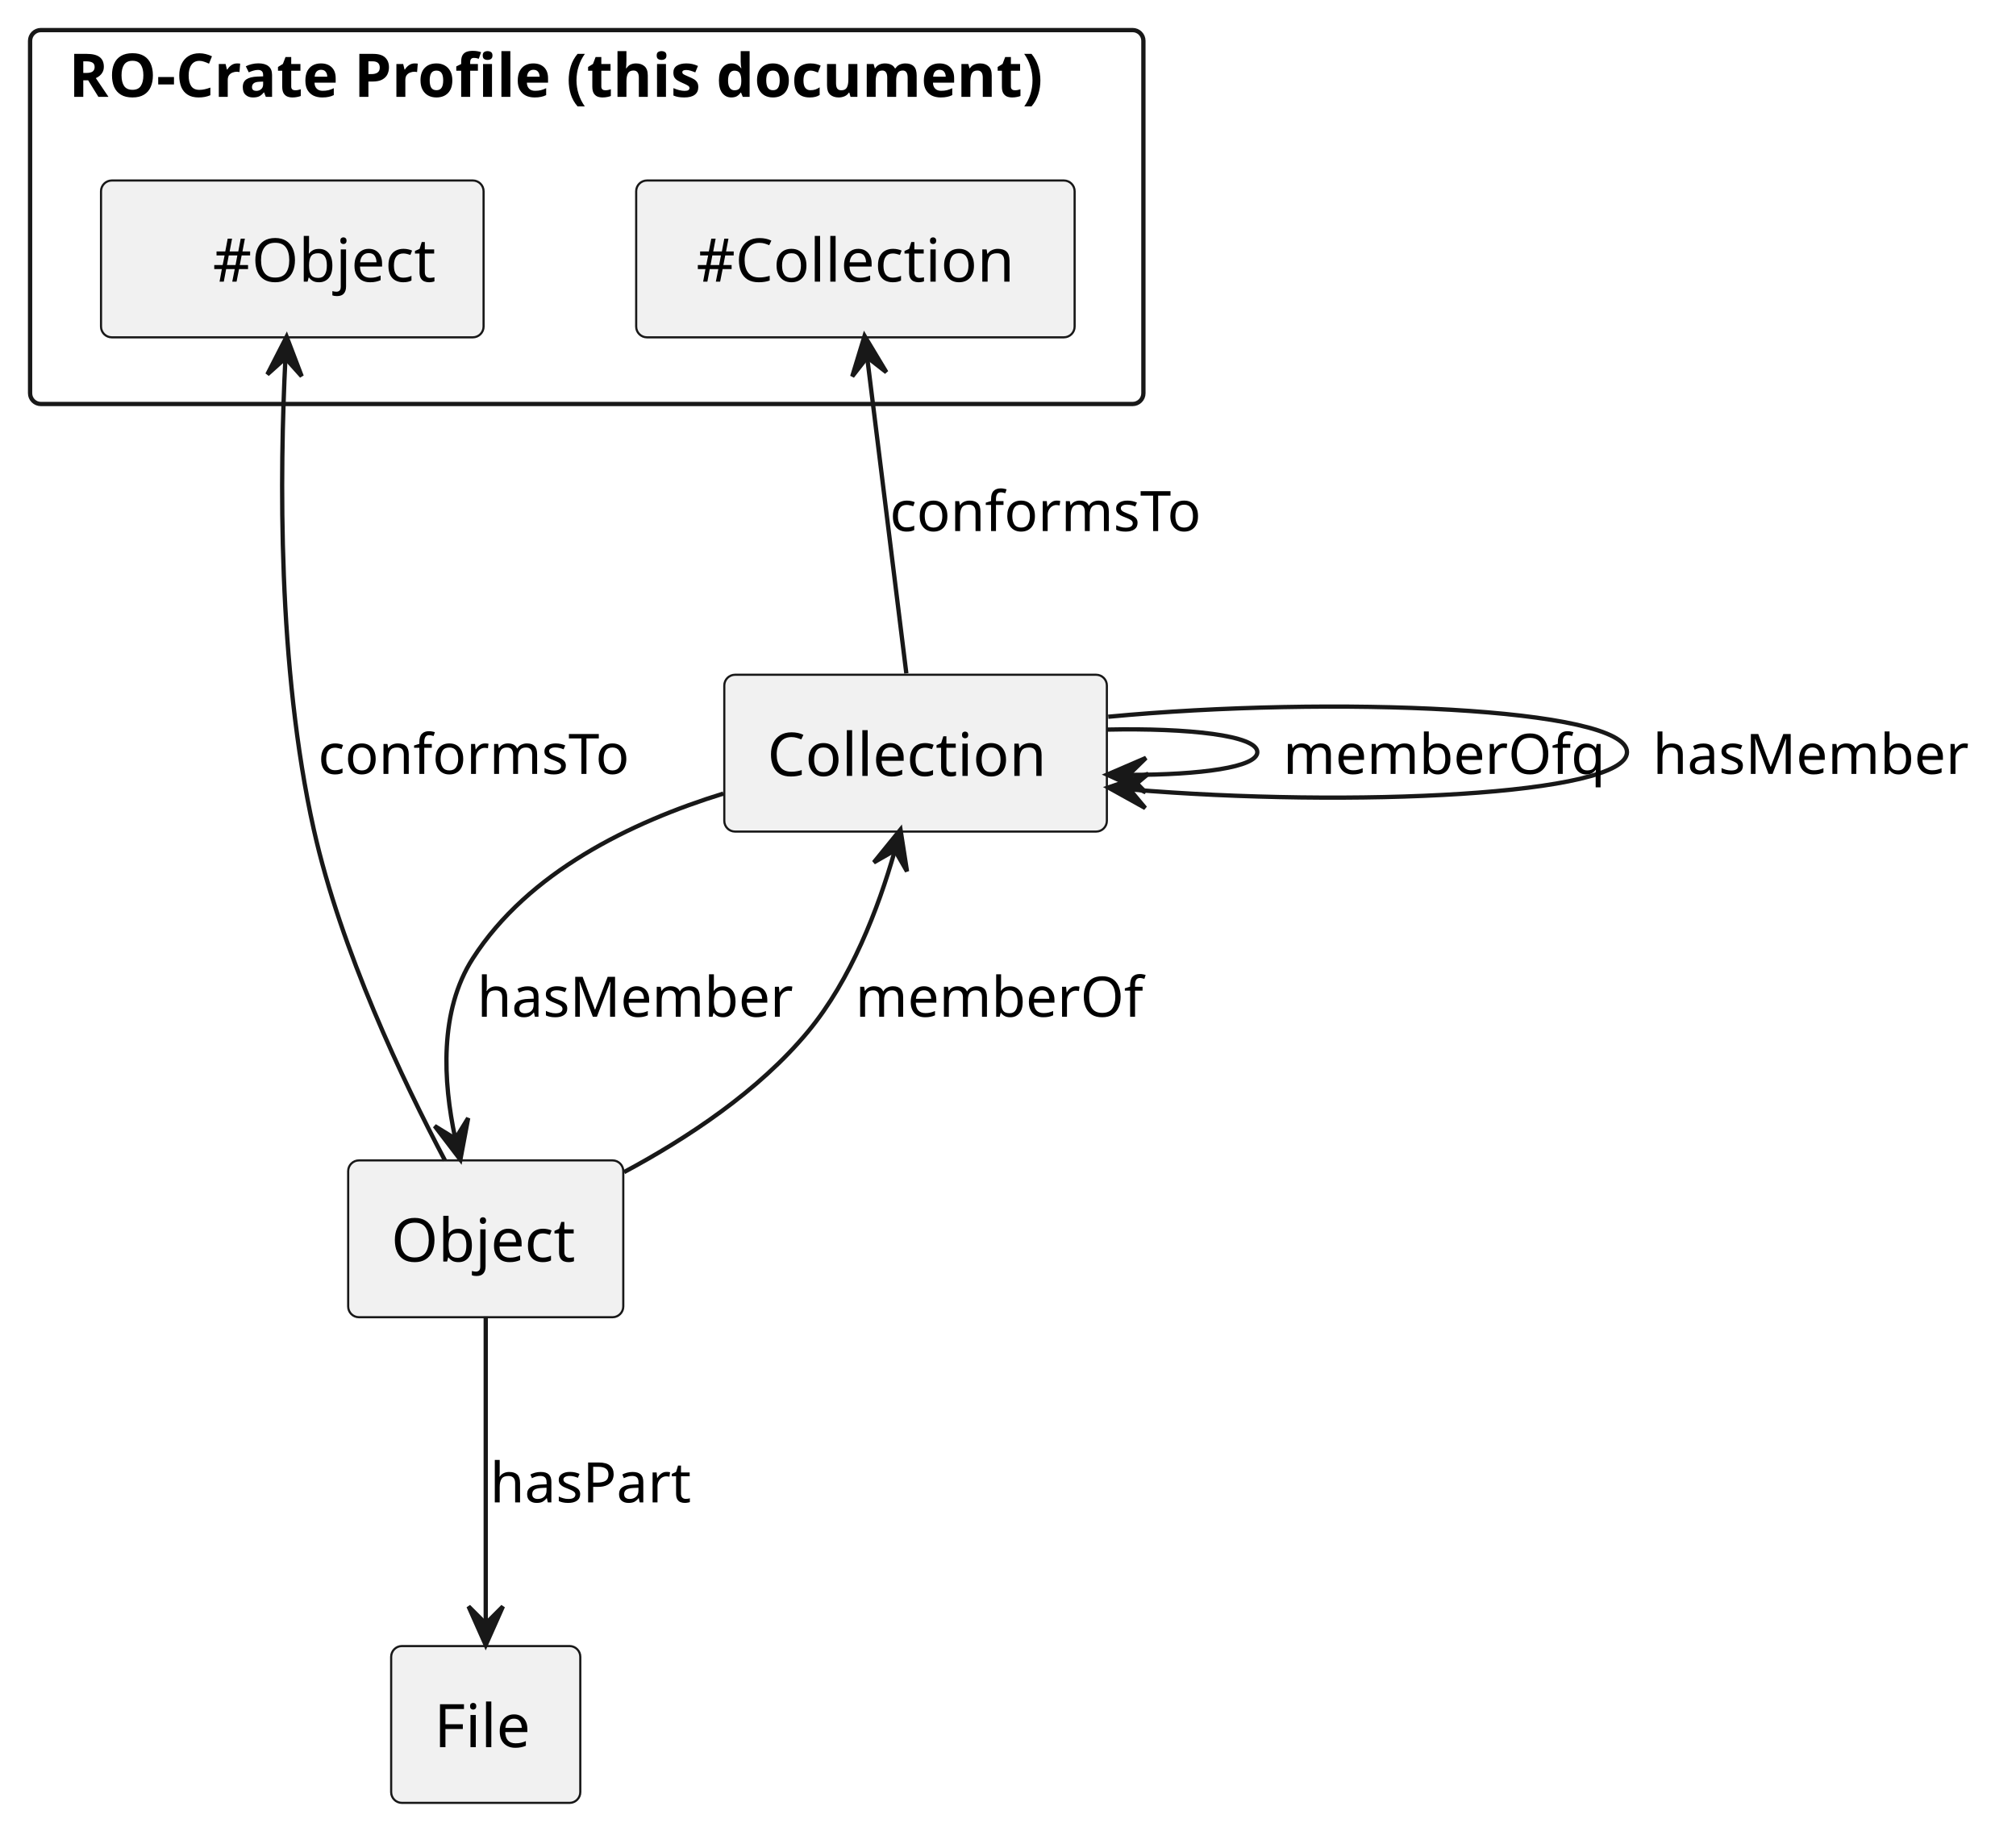
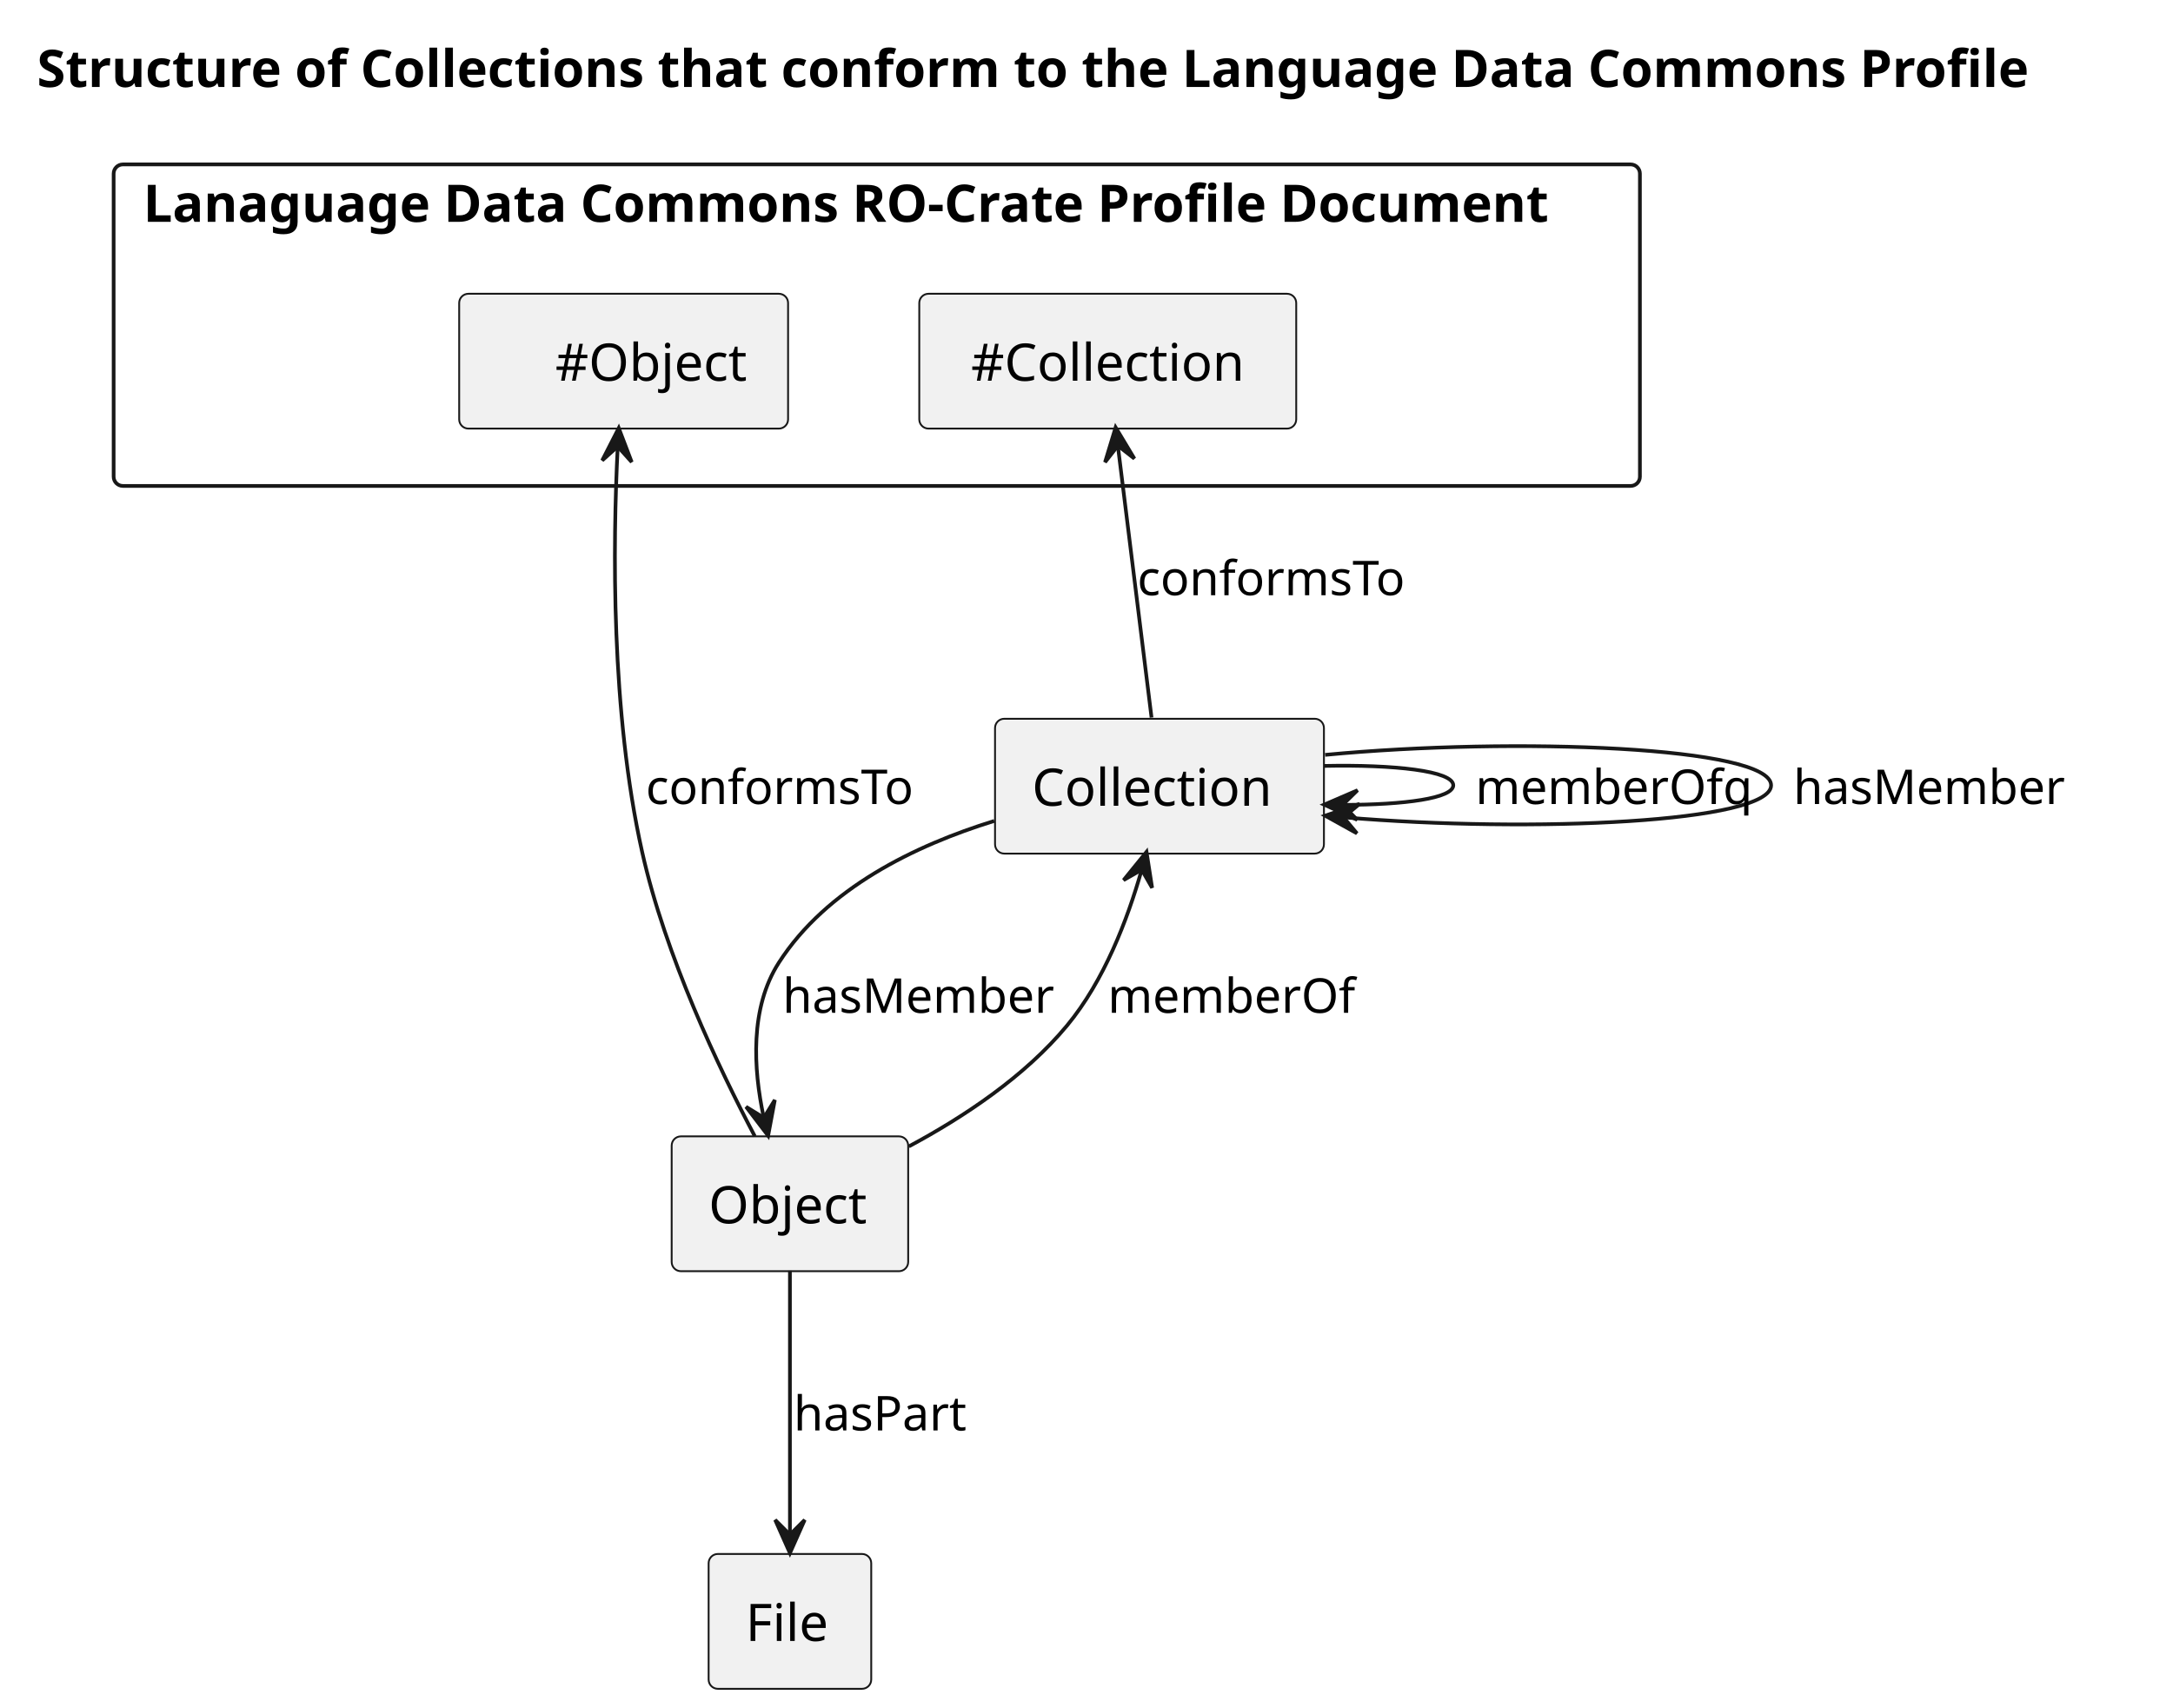
- <svg xmlns="http://www.w3.org/2000/svg" contentStyleType="text/css" height="425px" preserveAspectRatio="none" style="width:469px;height:425px;background:#FFFFFF;" version="1.1" viewBox="0 0 469 425" width="469px" zoomAndPan="magnify">
+ <svg xmlns="http://www.w3.org/2000/svg" contentStyleType="text/css" height="462px" preserveAspectRatio="none" style="width:588px;height:462px;background:#FFFFFF;" version="1.1" viewBox="0 0 588 462" width="588px" zoomAndPan="magnify">
  <defs />
  <g>
-     <g id="cluster_RO-Crate Profile (this document)">
-       <rect fill="none" height="87" rx="2.5" ry="2.5" style="stroke:#181818;stroke-width:1.0;" width="259" x="7" y="7" />
-       <text fill="#000000" font-family="sans-serif" font-size="14" font-weight="bold" lengthAdjust="spacing" textLength="241" x="16" y="22.535">RO-Crate Profile (this document)</text>
+     <rect fill="none" height="26.488" id="_title" style="stroke:none;stroke-width:1.0;" width="570" x="5" y="5" />
+     <text fill="#000000" font-family="sans-serif" font-size="14" font-weight="bold" lengthAdjust="spacing" textLength="560" x="10" y="23.535">Structure of Collections that conform to the Language Data Commons Profile</text>
+     <g id="cluster_Lanaguage Data Commons RO-Crate Profile Document">
+       <rect fill="none" height="87" rx="2.5" ry="2.5" style="stroke:#181818;stroke-width:1.0;" width="413" x="30.75" y="44.488" />
+       <text fill="#000000" font-family="sans-serif" font-size="14" font-weight="bold" lengthAdjust="spacing" textLength="397" x="38.75" y="60.023">Lanaguage Data Commons RO-Crate Profile Document</text>
    </g>
    <g id="elem_procoll">
-       <rect fill="#F1F1F1" height="36.488" rx="2.5" ry="2.5" style="stroke:#181818;stroke-width:0.5;" width="102" x="148" y="42" />
-       <text fill="#000000" font-family="sans-serif" font-size="14" lengthAdjust="spacing" textLength="78" x="162" y="65.535">#Collection</text>
+       <rect fill="#F1F1F1" height="36.488" rx="2.5" ry="2.5" style="stroke:#181818;stroke-width:0.5;" width="102" x="248.75" y="79.488" />
+       <text fill="#000000" font-family="sans-serif" font-size="14" lengthAdjust="spacing" textLength="78" x="262.75" y="103.023">#Collection</text>
    </g>
    <g id="elem_proobj">
-       <rect fill="#F1F1F1" height="36.488" rx="2.5" ry="2.5" style="stroke:#181818;stroke-width:0.5;" width="89" x="23.5" y="42" />
-       <text fill="#000000" font-family="sans-serif" font-size="14" lengthAdjust="spacing" textLength="53" x="49.5" y="65.535">#Object</text>
+       <rect fill="#F1F1F1" height="36.488" rx="2.5" ry="2.5" style="stroke:#181818;stroke-width:0.5;" width="89" x="124.25" y="79.488" />
+       <text fill="#000000" font-family="sans-serif" font-size="14" lengthAdjust="spacing" textLength="53" x="150.25" y="103.023">#Object</text>
    </g>
    <g id="elem_coll">
-       <rect fill="#F1F1F1" height="36.488" rx="2.5" ry="2.5" style="stroke:#181818;stroke-width:0.5;" width="89" x="168.5" y="157" />
-       <text fill="#000000" font-family="sans-serif" font-size="14" lengthAdjust="spacing" textLength="69" x="178.5" y="180.535">Collection</text>
+       <rect fill="#F1F1F1" height="36.488" rx="2.5" ry="2.5" style="stroke:#181818;stroke-width:0.5;" width="89" x="269.25" y="194.488" />
+       <text fill="#000000" font-family="sans-serif" font-size="14" lengthAdjust="spacing" textLength="69" x="279.25" y="218.023">Collection</text>
    </g>
    <g id="elem_obj">
-       <rect fill="#F1F1F1" height="36.488" rx="2.5" ry="2.5" style="stroke:#181818;stroke-width:0.5;" width="64" x="81" y="270" />
-       <text fill="#000000" font-family="sans-serif" font-size="14" lengthAdjust="spacing" textLength="44" x="91" y="293.535">Object</text>
+       <rect fill="#F1F1F1" height="36.488" rx="2.5" ry="2.5" style="stroke:#181818;stroke-width:0.5;" width="64" x="181.75" y="307.488" />
+       <text fill="#000000" font-family="sans-serif" font-size="14" lengthAdjust="spacing" textLength="44" x="191.75" y="331.023">Object</text>
    </g>
    <g id="elem_file">
-       <rect fill="#F1F1F1" height="36.488" rx="2.5" ry="2.5" style="stroke:#181818;stroke-width:0.5;" width="44" x="91" y="383" />
-       <text fill="#000000" font-family="sans-serif" font-size="14" lengthAdjust="spacing" textLength="24" x="101" y="406.535">File</text>
+       <rect fill="#F1F1F1" height="36.488" rx="2.5" ry="2.5" style="stroke:#181818;stroke-width:0.5;" width="44" x="191.75" y="420.488" />
+       <text fill="#000000" font-family="sans-serif" font-size="14" lengthAdjust="spacing" textLength="24" x="201.75" y="444.023">File</text>
    </g>
    <g id="link_coll_coll">
-       <path d="M257.82,166.77 C309.46,161.86 378.5,164.6 378.5,175 C378.5,185.06 313.97,187.95 263.02,183.69 " fill="none" id="coll-to-coll" style="stroke:#181818;stroke-width:1.0;" />
-       <polygon fill="#181818" points="257.82,183.23,266.431,188.011,262.8,183.672,267.139,180.042,257.82,183.23" style="stroke:#181818;stroke-width:1.0;" />
-       <text fill="#000000" font-family="sans-serif" font-size="13" lengthAdjust="spacing" textLength="72" x="384.5" y="180.068">hasMember</text>
+       <path d="M358.57,204.258 C410.21,199.348 479.25,202.088 479.25,212.488 C479.25,222.548 414.72,225.438 363.77,221.178 " fill="none" id="coll-to-coll" style="stroke:#181818;stroke-width:1.0;" />
+       <polygon fill="#181818" points="358.57,220.718,367.181,225.499,363.55,221.161,367.889,217.53,358.57,220.718" style="stroke:#181818;stroke-width:1.0;" />
+       <text fill="#000000" font-family="sans-serif" font-size="13" lengthAdjust="spacing" textLength="72" x="485.25" y="217.557">hasMember</text>
    </g>
    <g id="link_coll_coll">
-       <path d="M257.55,169.76 C276.42,169.36 292.5,171.11 292.5,175 C292.5,178.53 279.3,180.29 262.77,180.3 " fill="none" id="coll-to-coll-1" style="stroke:#181818;stroke-width:1.0;" />
-       <polygon fill="#181818" points="257.55,180.24,266.504,184.343,262.55,180.297,266.595,176.343,257.55,180.24" style="stroke:#181818;stroke-width:1.0;" />
-       <text fill="#000000" font-family="sans-serif" font-size="13" lengthAdjust="spacing" textLength="74" x="298.5" y="180.068">memberOfq</text>
+       <path d="M358.3,207.248 C377.17,206.848 393.25,208.598 393.25,212.488 C393.25,216.018 380.05,217.778 363.52,217.788 " fill="none" id="coll-to-coll-1" style="stroke:#181818;stroke-width:1.0;" />
+       <polygon fill="#181818" points="358.3,217.728,367.254,221.831,363.3,217.785,367.345,213.831,358.3,217.728" style="stroke:#181818;stroke-width:1.0;" />
+       <text fill="#000000" font-family="sans-serif" font-size="13" lengthAdjust="spacing" textLength="74" x="399.25" y="217.557">memberOfq</text>
    </g>
    <g id="link_coll_obj">
-       <path d="M168.28,184.65 C146.77,191.3 122.91,202.91 110,223 C102.14,235.22 103.09,251.64 105.89,264.79 " fill="none" id="coll-to-obj" style="stroke:#181818;stroke-width:1.0;" />
-       <polygon fill="#181818" points="107.1,269.83,108.912,260.149,105.945,264.965,101.128,261.998,107.1,269.83" style="stroke:#181818;stroke-width:1.0;" />
-       <text fill="#000000" font-family="sans-serif" font-size="13" lengthAdjust="spacing" textLength="72" x="111" y="236.568">hasMember</text>
+       <path d="M269.03,222.138 C247.52,228.788 223.66,240.398 210.75,260.488 C202.89,272.708 203.84,289.128 206.64,302.278 " fill="none" id="coll-to-obj" style="stroke:#181818;stroke-width:1.0;" />
+       <polygon fill="#181818" points="207.85,307.318,209.662,297.637,206.695,302.454,201.878,299.486,207.85,307.318" style="stroke:#181818;stroke-width:1.0;" />
+       <text fill="#000000" font-family="sans-serif" font-size="13" lengthAdjust="spacing" textLength="72" x="211.75" y="274.057">hasMember</text>
    </g>
    <g id="link_coll_obj">
-       <path d="M208.12,198.1 C204.33,211.35 198.01,227.92 188,240 C176.53,253.85 159.88,264.85 145.18,272.72 " fill="none" id="coll-backto-obj" style="stroke:#181818;stroke-width:1.0;" />
-       <polygon fill="#181818" points="209.49,193.02,203.282,200.666,208.186,197.847,211.006,202.752,209.49,193.02" style="stroke:#181818;stroke-width:1.0;" />
-       <text fill="#000000" font-family="sans-serif" font-size="13" lengthAdjust="spacing" textLength="66" x="199" y="236.568">memberOf</text>
+       <path d="M308.87,235.588 C305.08,248.838 298.76,265.408 288.75,277.488 C277.28,291.338 260.63,302.338 245.93,310.208 " fill="none" id="coll-backto-obj" style="stroke:#181818;stroke-width:1.0;" />
+       <polygon fill="#181818" points="310.24,230.508,304.032,238.154,308.937,235.335,311.755,240.24,310.24,230.508" style="stroke:#181818;stroke-width:1.0;" />
+       <text fill="#000000" font-family="sans-serif" font-size="13" lengthAdjust="spacing" textLength="66" x="299.75" y="274.057">memberOf</text>
    </g>
    <g id="link_procoll_coll">
-       <path d="M201.77,83.4 C204.44,104.93 208.42,137.03 210.85,156.68 " fill="none" id="procoll-backto-coll" style="stroke:#181818;stroke-width:1.0;" />
-       <polygon fill="#181818" points="201.13,78.16,198.264,87.583,201.743,83.122,206.203,86.602,201.13,78.16" style="stroke:#181818;stroke-width:1.0;" />
-       <text fill="#000000" font-family="sans-serif" font-size="13" lengthAdjust="spacing" textLength="76" x="207" y="123.568">conformsTo</text>
+       <path d="M302.52,120.888 C305.19,142.418 309.17,174.518 311.6,194.168 " fill="none" id="procoll-backto-coll" style="stroke:#181818;stroke-width:1.0;" />
+       <polygon fill="#181818" points="301.88,115.648,299.014,125.071,302.493,120.611,306.954,124.09,301.88,115.648" style="stroke:#181818;stroke-width:1.0;" />
+       <text fill="#000000" font-family="sans-serif" font-size="13" lengthAdjust="spacing" textLength="76" x="307.75" y="161.057">conformsTo</text>
    </g>
    <g id="link_obj_proobj">
-       <path d="M103.5,269.97 C93.8,251.61 79.31,221.21 73,193 C64.55,155.23 65.07,109.9 66.4,83.39 " fill="none" id="obj-to-proobj" style="stroke:#181818;stroke-width:1.0;" />
-       <polygon fill="#181818" points="66.68,78.34,62.197,87.109,66.408,83.333,70.185,87.544,66.68,78.34" style="stroke:#181818;stroke-width:1.0;" />
-       <text fill="#000000" font-family="sans-serif" font-size="13" lengthAdjust="spacing" textLength="76" x="74" y="180.068">conformsTo</text>
+       <path d="M204.25,307.458 C194.55,289.098 180.06,258.698 173.75,230.488 C165.3,192.718 165.82,147.388 167.15,120.878 " fill="none" id="obj-to-proobj" style="stroke:#181818;stroke-width:1.0;" />
+       <polygon fill="#181818" points="167.43,115.828,162.947,124.597,167.158,120.821,170.935,125.032,167.43,115.828" style="stroke:#181818;stroke-width:1.0;" />
+       <text fill="#000000" font-family="sans-serif" font-size="13" lengthAdjust="spacing" textLength="76" x="174.75" y="217.557">conformsTo</text>
    </g>
    <g id="link_obj_file">
-       <path d="M113,306.34 C113,325.57 113,356.63 113,377.66 " fill="none" id="obj-to-file" style="stroke:#181818;stroke-width:1.0;" />
-       <polygon fill="#181818" points="113,382.78,117,373.78,113,377.78,109,373.78,113,382.78" style="stroke:#181818;stroke-width:1.0;" />
-       <text fill="#000000" font-family="sans-serif" font-size="13" lengthAdjust="spacing" textLength="46" x="114" y="349.568">hasPart</text>
+       <path d="M213.75,343.828 C213.75,363.058 213.75,394.118 213.75,415.148 " fill="none" id="obj-to-file" style="stroke:#181818;stroke-width:1.0;" />
+       <polygon fill="#181818" points="213.75,420.268,217.75,411.268,213.75,415.268,209.75,411.268,213.75,420.268" style="stroke:#181818;stroke-width:1.0;" />
+       <text fill="#000000" font-family="sans-serif" font-size="13" lengthAdjust="spacing" textLength="46" x="214.75" y="387.057">hasPart</text>
    </g>
  </g>
</svg>
